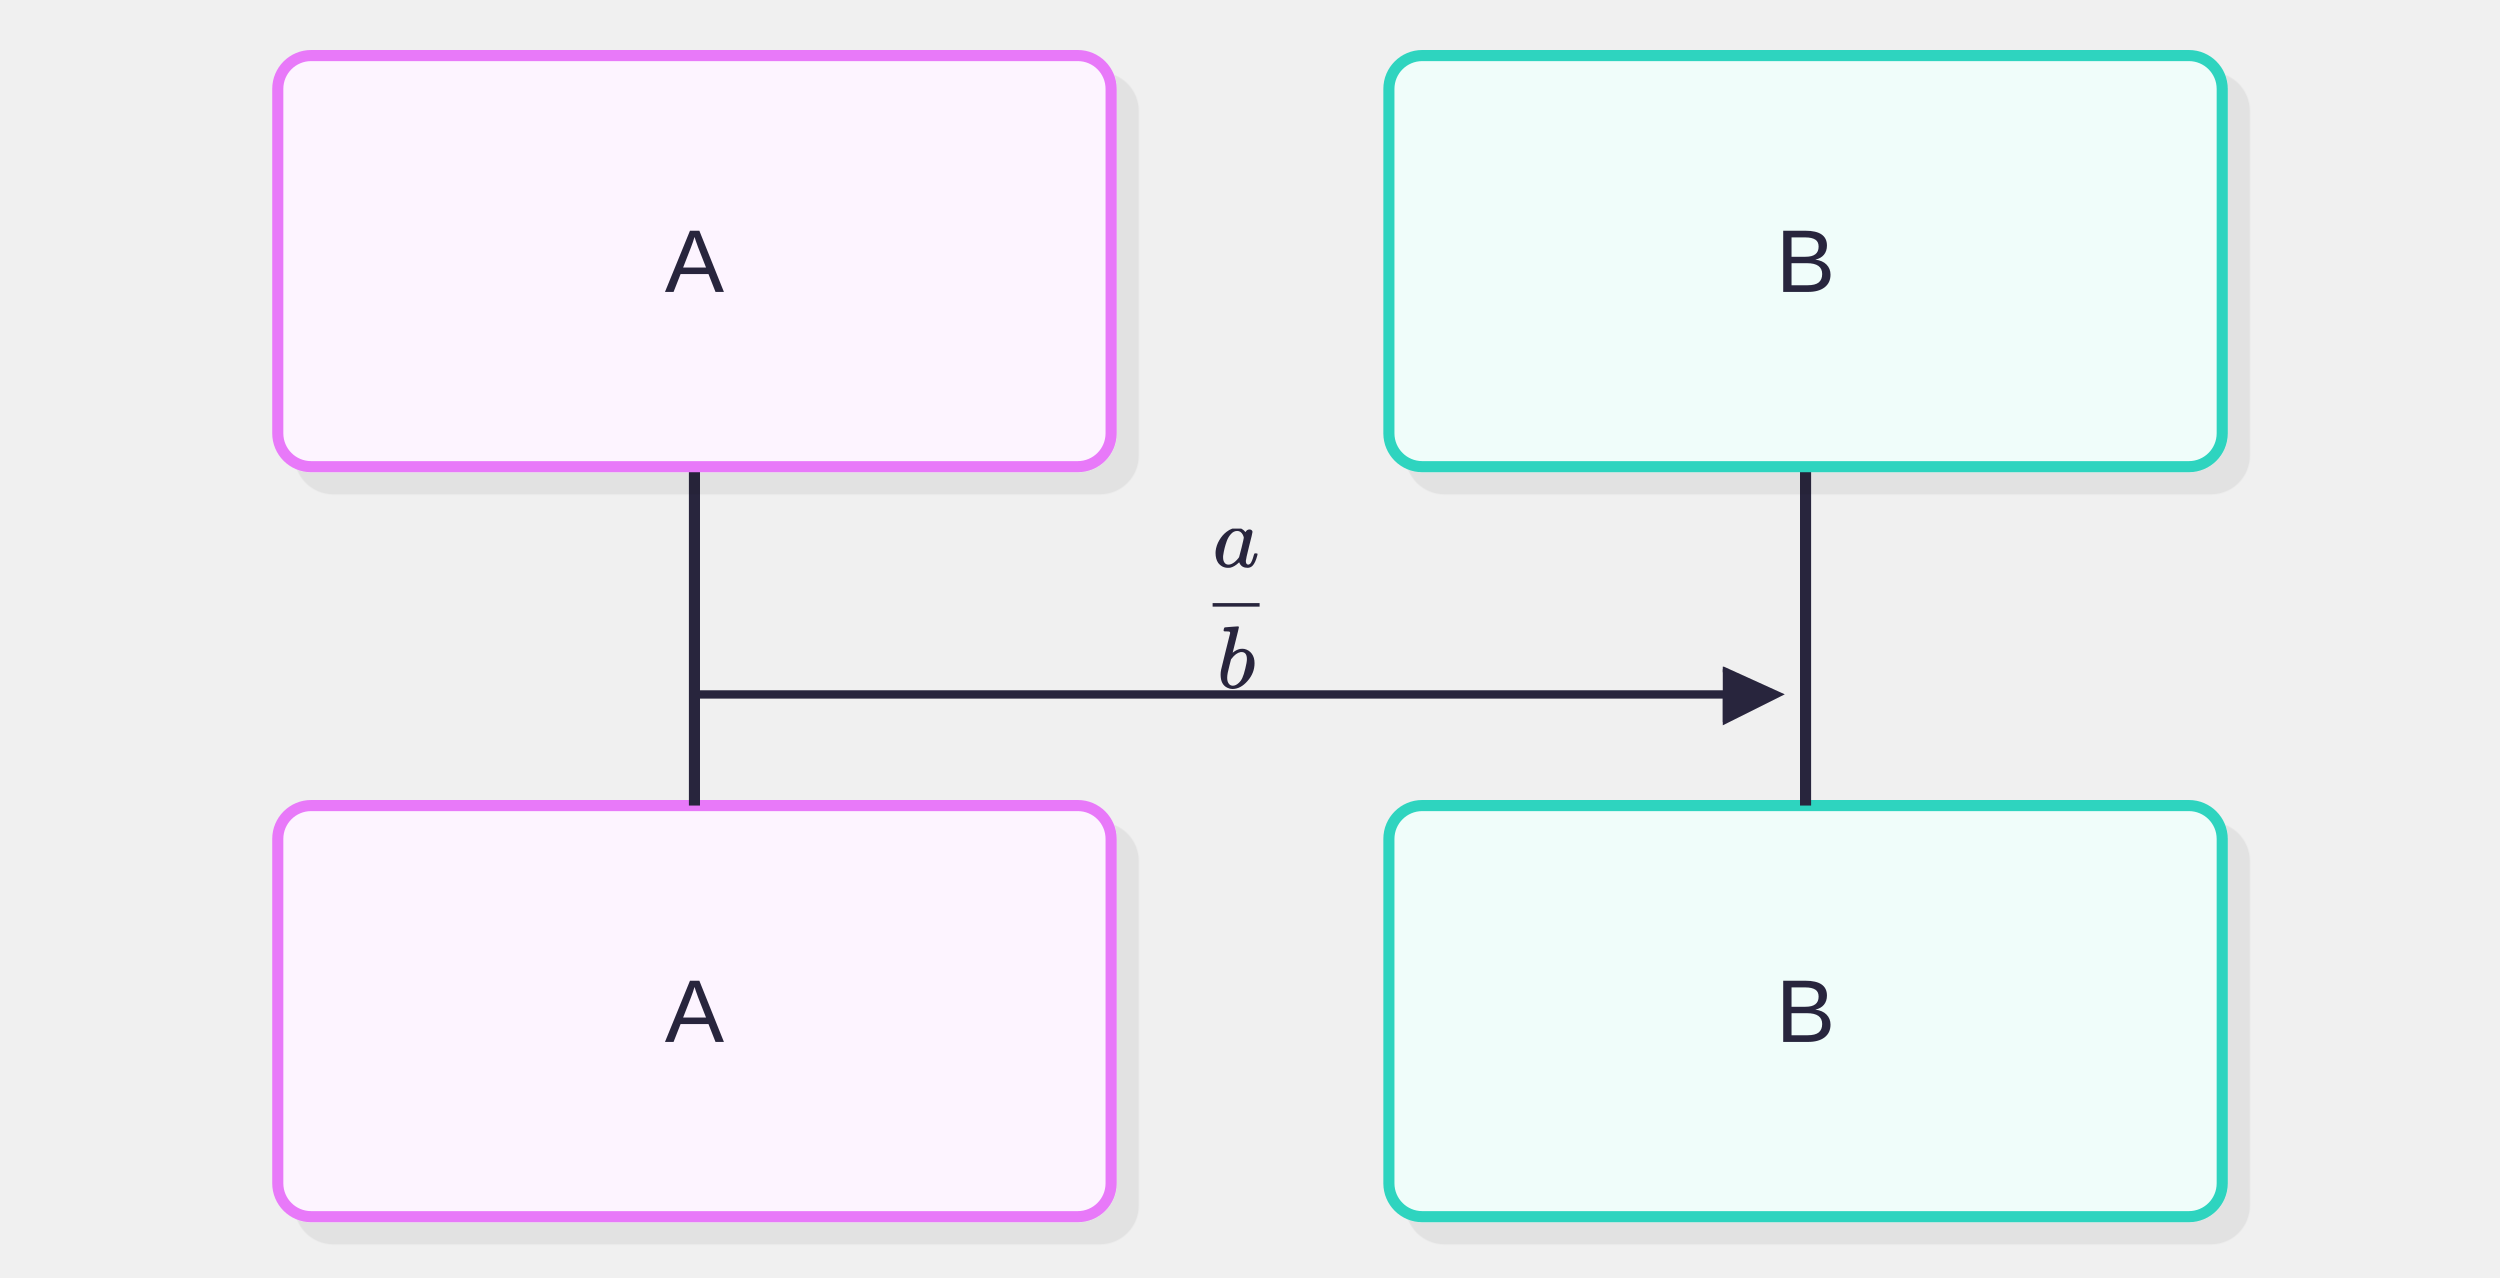
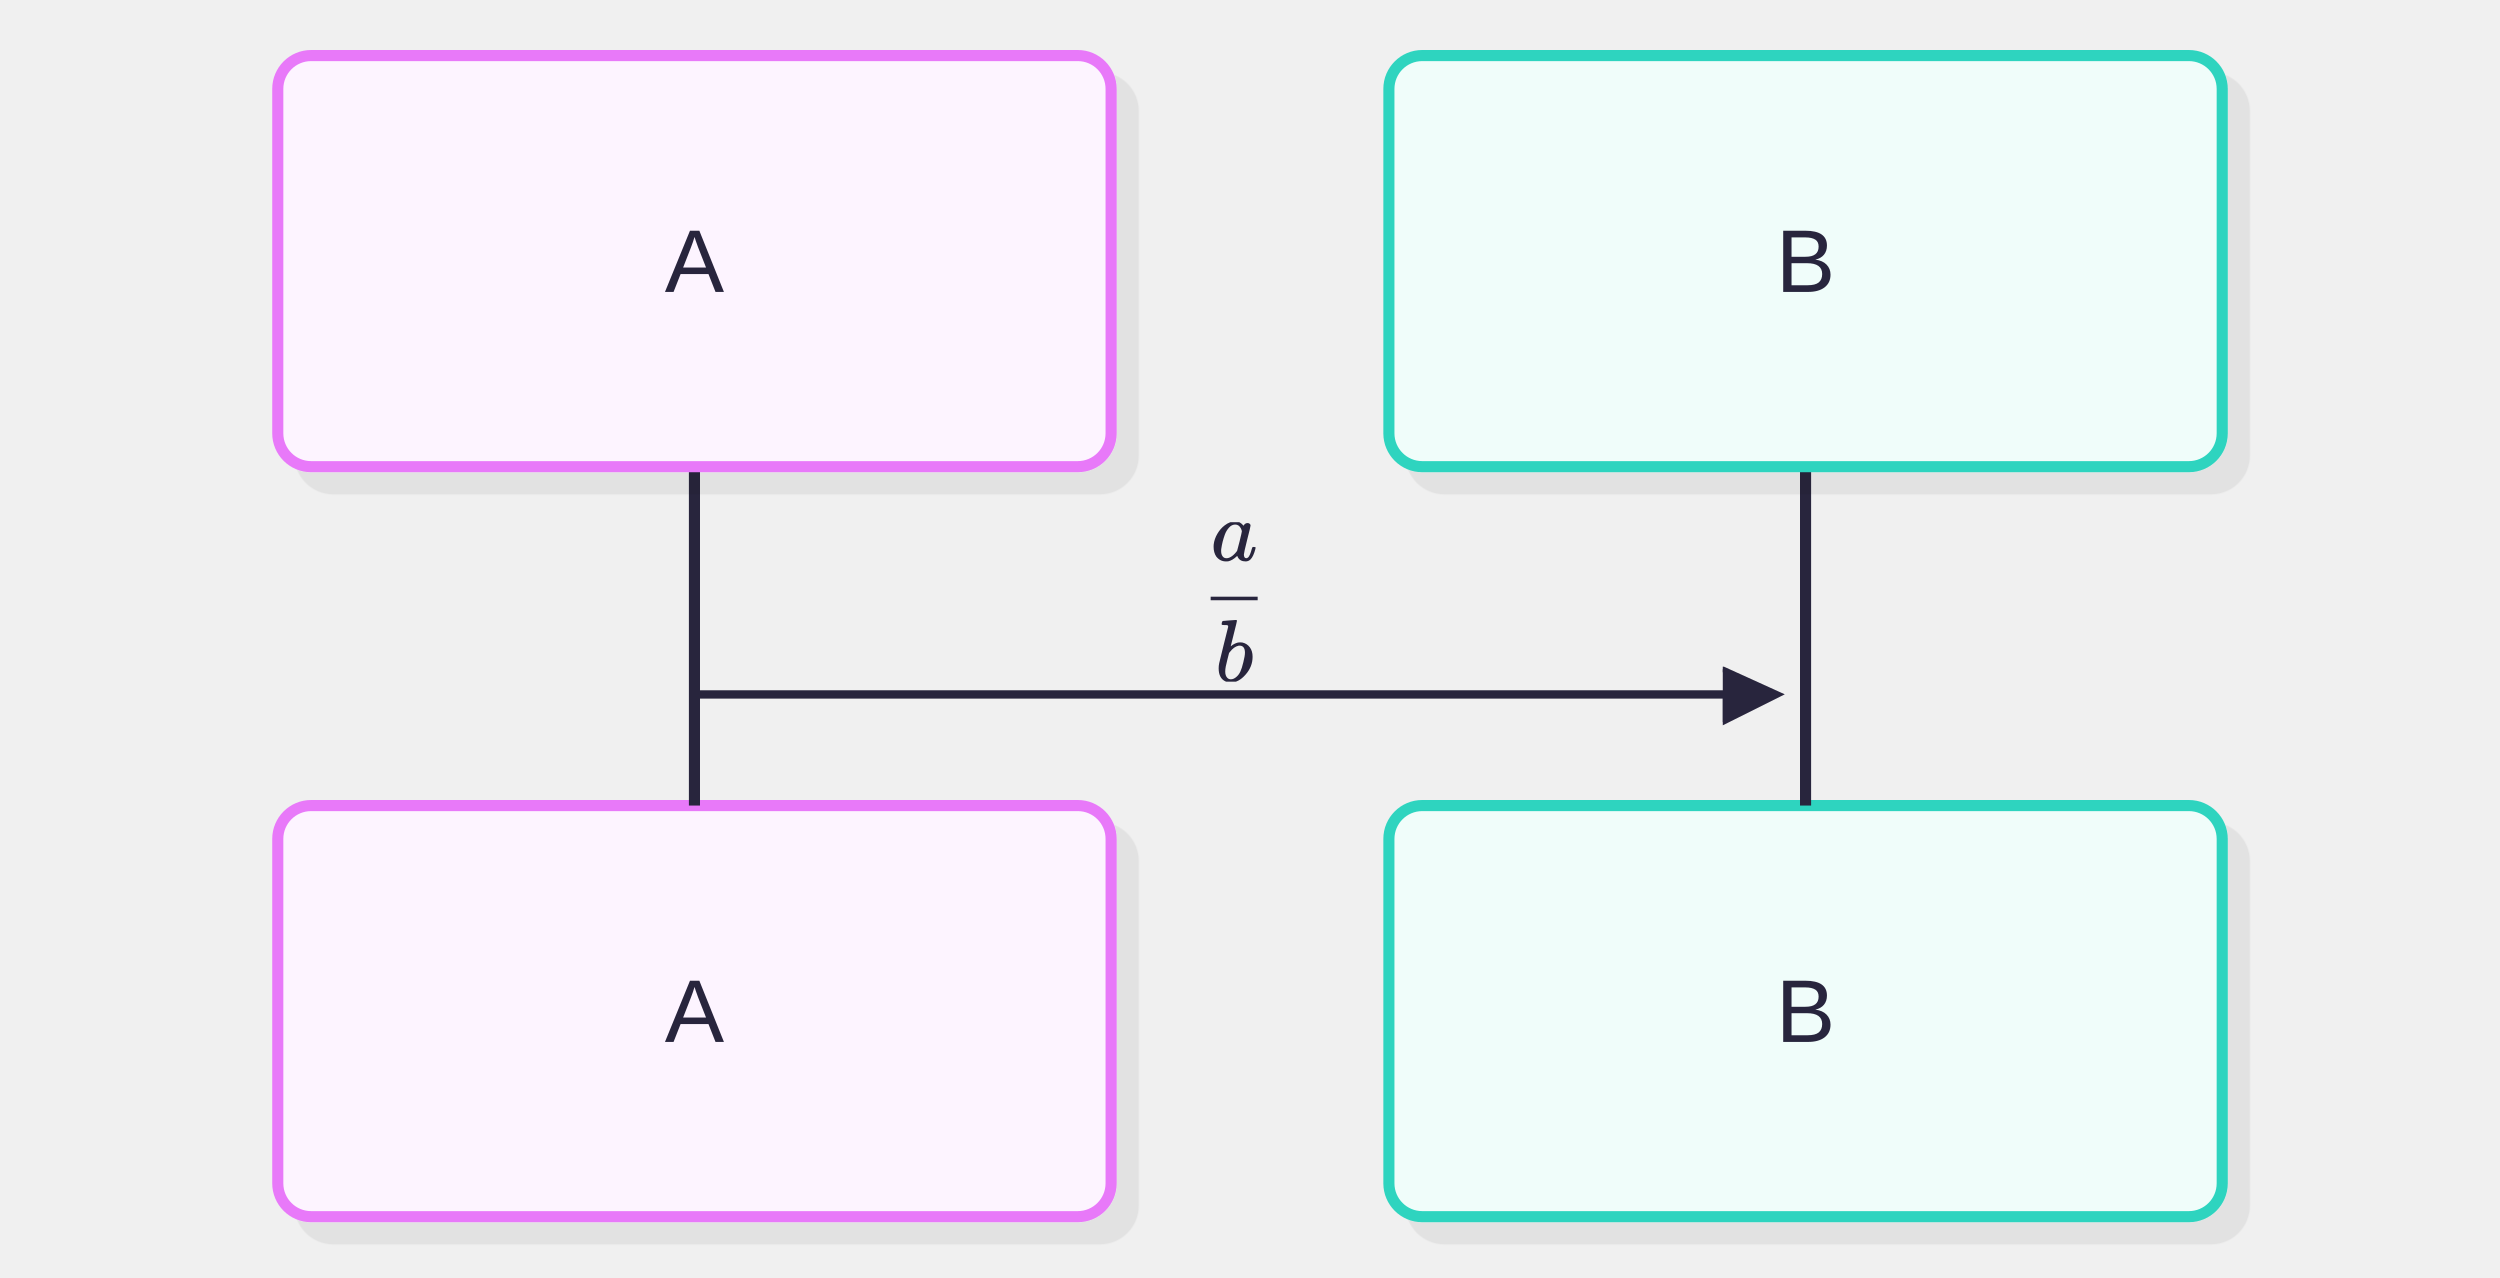
<svg xmlns="http://www.w3.org/2000/svg" id="merman" width="100%" style="max-width:450px" viewBox="-50 -10 450 230" role="graphics-document document" aria-roledescription="sequence">
  <defs>
    <g id="merman-prepared-math-0">
      <g data-merman-prepared-math-width="12.29744" data-merman-prepared-math-height="28.69696">
        <g transform="translate(0 0)">
          <svg x="0" y="0" width="12.297" height="28.697" viewBox="0 0 0.769 1.794">
            <path d="M0.569 0.037 Q0.569 0.05 0.531 0.197 Q0.494 0.345 0.494 0.363 Q0.494 0.405 0.522 0.405 Q0.531 0.404 0.542 0.396 Q0.563 0.376 0.583 0.3 Q0.589 0.28 0.593 0.279 Q0.595 0.278 0.603 0.278 L0.607 0.278 Q0.626 0.278 0.626 0.286 Q0.626 0.29 0.623 0.302 Q0.601 0.386 0.569 0.418 Q0.546 0.441 0.513 0.441 Q0.45 0.441 0.425 0.392 Q0.42 0.379 0.42 0.38 Q0.419 0.379 0.416 0.381 Q0.414 0.383 0.412 0.385 Q0.364 0.43 0.317 0.44 Q0.311 0.441 0.292 0.441 Q0.226 0.441 0.183 0.386 Q0.153 0.342 0.153 0.274 Q0.153 0.258 0.154 0.252 Q0.161 0.188 0.196 0.129 Q0.23 0.071 0.278 0.035 Q0.336 -0.01 0.4 -0.01 Q0.45 -0.01 0.49 0.039 Q0.506 0.009 0.536 0.009 Q0.549 0.009 0.559 0.017 Q0.569 0.025 0.569 0.037 L0.569 0.037 Z M0.238 0.325 Q0.238 0.361 0.254 0.383 Q0.269 0.405 0.299 0.405 Q0.328 0.405 0.361 0.381 Q0.373 0.373 0.394 0.351 Q0.414 0.329 0.418 0.321 Q0.42 0.317 0.446 0.214 Q0.471 0.111 0.471 0.103 Q0.471 0.091 0.46 0.069 Q0.438 0.026 0.397 0.026 Q0.357 0.026 0.327 0.06 Q0.296 0.094 0.28 0.138 Q0.251 0.217 0.239 0.302 Q0.239 0.305 0.238 0.313 Q0.238 0.321 0.238 0.325 L0.238 0.325 Z" fill="rgba(40,37,61,1)" fill-rule="nonzero" stroke="none" style="fill:rgba(40,37,61,1)!important;fill-opacity:1!important;fill-rule:nonzero!important;stroke:none!important;stroke-opacity:1!important;stroke-width:1!important;stroke-linecap:butt!important;stroke-linejoin:miter!important;stroke-miterlimit:4!important;stroke-dasharray:none!important;stroke-dashoffset:0!important;opacity:1!important;filter:none!important" />
            <path d="M0.259 1.111 Q0.26 1.111 0.331 1.105 Q0.403 1.1 0.404 1.1 Q0.416 1.1 0.416 1.109 Q0.416 1.117 0.381 1.255 Q0.346 1.394 0.346 1.395 Q0.346 1.398 0.352 1.392 Q0.386 1.364 0.428 1.354 Q0.44 1.352 0.453 1.352 Q0.466 1.352 0.478 1.354 Q0.53 1.366 0.561 1.408 Q0.592 1.45 0.592 1.514 Q0.592 1.626 0.513 1.715 Q0.435 1.805 0.343 1.805 Q0.314 1.805 0.288 1.792 Q0.21 1.757 0.21 1.644 Q0.21 1.615 0.216 1.587 Q0.216 1.586 0.266 1.382 L0.317 1.178 Q0.319 1.164 0.31 1.16 Q0.302 1.157 0.282 1.157 Q0.275 1.157 0.271 1.157 Q0.25 1.157 0.247 1.154 Q0.241 1.149 0.246 1.13 Q0.25 1.116 0.253 1.114 Q0.256 1.111 0.259 1.111 L0.259 1.111 Z M0.506 1.469 Q0.506 1.389 0.445 1.389 Q0.443 1.389 0.438 1.389 Q0.434 1.39 0.433 1.39 Q0.381 1.401 0.335 1.462 Q0.333 1.464 0.33 1.468 L0.327 1.472 Q0.327 1.473 0.309 1.543 Q0.292 1.614 0.29 1.624 Q0.284 1.655 0.284 1.68 Q0.284 1.728 0.308 1.752 Q0.324 1.768 0.348 1.768 Q0.381 1.768 0.415 1.736 Q0.44 1.713 0.455 1.679 Q0.471 1.646 0.488 1.575 Q0.506 1.503 0.506 1.469 L0.506 1.469 Z" fill="rgba(40,37,61,1)" fill-rule="nonzero" stroke="none" style="fill:rgba(40,37,61,1)!important;fill-opacity:1!important;fill-rule:nonzero!important;stroke:none!important;stroke-opacity:1!important;stroke-width:1!important;stroke-linecap:butt!important;stroke-linejoin:miter!important;stroke-miterlimit:4!important;stroke-dasharray:none!important;stroke-dashoffset:0!important;opacity:1!important;filter:none!important" />
            <rect x="0.12" y="0.838" width="0.529" height="0.04" fill="rgba(40,37,61,1)" style="fill:rgba(40,37,61,1)!important;fill-opacity:1!important;fill-rule:nonzero!important;stroke:none!important;stroke-opacity:1!important;stroke-width:1!important;stroke-linecap:butt!important;stroke-linejoin:miter!important;stroke-miterlimit:4!important;stroke-dasharray:none!important;stroke-dashoffset:0!important;opacity:1!important;filter:none!important" />
          </svg>
        </g>
      </g>
    </g>
  </defs>
  <g>
    <rect x="200" y="135" fill="#eaeaea" stroke="#666" width="150" height="74" name="B" rx="6" ry="6" class="actor actor-bottom" data-look="neo" filter="url(#merman-drop-shadow)" style="stroke:rgb(45, 212, 191);fill:rgb(240, 253, 250)" />
    <text x="275" y="172" dominant-baseline="central" alignment-baseline="central" class="actor actor-box" style="text-anchor:middle;font-size:16px;font-weight:400">
      <tspan x="275" dy="0">B</tspan>
    </text>
  </g>
  <g>
    <rect x="0" y="135" fill="#eaeaea" stroke="#666" width="150" height="74" name="A" rx="6" ry="6" class="actor actor-bottom" data-look="neo" filter="url(#merman-drop-shadow)" style="stroke:rgb(232, 121, 249);fill:rgb(253, 244, 255)" />
    <text x="75" y="172" dominant-baseline="central" alignment-baseline="central" class="actor actor-box" style="text-anchor:middle;font-size:16px;font-weight:400">
      <tspan x="75" dy="0">A</tspan>
    </text>
  </g>
  <g>
    <line id="actor1" x1="275" y1="74" x2="275" y2="135" class="actor-line 200" stroke-width="0.5" stroke="#999" name="B" data-et="life-line" data-id="B" />
    <g id="root-1" data-et="participant" data-type="participant" data-id="B" data-look="neo">
      <rect x="200" y="0" fill="#eaeaea" stroke="#666" width="150" height="74" name="B" rx="6" ry="6" class="actor actor-top" data-look="neo" filter="url(#merman-drop-shadow)" style="stroke:rgb(45, 212, 191);fill:rgb(240, 253, 250)" />
      <text x="275" y="37" dominant-baseline="central" alignment-baseline="central" class="actor actor-box" style="text-anchor:middle;font-size:16px;font-weight:400">
        <tspan x="275" dy="0">B</tspan>
      </text>
    </g>
  </g>
  <g>
    <line id="actor0" x1="75" y1="74" x2="75" y2="135" class="actor-line 200" stroke-width="0.5" stroke="#999" name="A" data-et="life-line" data-id="A" />
    <g id="root-0" data-et="participant" data-type="participant" data-id="A" data-look="neo">
      <rect x="0" y="0" fill="#eaeaea" stroke="#666" width="150" height="74" name="A" rx="6" ry="6" class="actor actor-top" data-look="neo" filter="url(#merman-drop-shadow)" style="stroke:rgb(232, 121, 249);fill:rgb(253, 244, 255)" />
      <text x="75" y="37" dominant-baseline="central" alignment-baseline="central" class="actor actor-box" style="text-anchor:middle;font-size:16px;font-weight:400">
        <tspan x="75" dy="0">A</tspan>
      </text>
    </g>
  </g>
  <style>#merman{font-family:"Recursive Variable",arial,sans-serif;font-size:14px;fill:#28253D;}#merman .edge-animation-slow{stroke-dasharray:9,5!important;stroke-dashoffset:900;stroke-linecap:round;}#merman .edge-animation-fast{stroke-dasharray:9,5!important;stroke-dashoffset:900;stroke-linecap:round;}#merman .error-icon{fill:#ffffff;}#merman .error-text{fill:#000000;stroke:#000000;}#merman .edge-thickness-normal{stroke-width:1px;}#merman .edge-thickness-thick{stroke-width:3.5px;}#merman .edge-pattern-solid{stroke-dasharray:0;}#merman .edge-thickness-invisible{stroke-width:0;fill:none;}#merman .edge-pattern-dashed{stroke-dasharray:3;}#merman .edge-pattern-dotted{stroke-dasharray:2;}#merman .marker{fill:#000000;stroke:#000000;}#merman .marker.cross{stroke:#000000;}#merman svg{font-family:"Recursive Variable",arial,sans-serif;font-size:14px;}#merman p{margin:0;}#merman .actor{stroke:#28253D;fill:#ffffff;stroke-width:2;}#merman rect.actor.outer-path[data-look="neo"]{filter:url(#merman-drop-shadow);}#merman rect.note[data-look="neo"]{stroke:#FACC15;fill:#fff5ad;filter:url(#merman-drop-shadow);}#merman text.actor&gt;tspan{fill:#28253D;stroke:none;}#merman .actor-line{stroke:#28253D;}#merman .innerArc{stroke-width:1.5;stroke-dasharray:none;}#merman .messageLine0{stroke-width:1.5;stroke-dasharray:none;}#merman .messageLine1{stroke-width:1.5;stroke-dasharray:2,2;}#merman .messageLine0,#merman .messageLine1{stroke:#28253D;}#merman [id="merman-arrowhead"] path,#merman [id="merman-crosshead"] path,#merman [id="merman-filled-head"] path,#merman [id="merman-solidTopArrowHead"] path,#merman [id="merman-solidBottomArrowHead"] path{fill:#28253D;stroke:#28253D;}#merman [id="merman-stickTopArrowHead"] path,#merman [id="merman-stickBottomArrowHead"] path{stroke:#28253D;}#merman [id="merman-sequencenumber"]{fill:#28253D;}#merman .sequenceNumber,#merman .sequenceNumber&gt;tspan{fill:#ffffff;}#merman .messageText{fill:#28253D;stroke:none;}#merman .labelBox{stroke:#28253D;fill:#ffffff;filter:url(#merman-drop-shadow);}#merman .labelText,#merman .labelText&gt;tspan{fill:#28253D;stroke:none;}#merman .loopText,#merman .loopText&gt;tspan{fill:#28253D;stroke:none;}#merman .sectionTitle,#merman .sectionTitle&gt;tspan{fill:#28253D;stroke:none;}#merman .loopLine{stroke-width:2px;stroke-dasharray:2,2;stroke:#28253D;fill:#28253D;}#merman .note{stroke:#FACC15;fill:#fff5ad;}#merman .noteText,#merman .noteText&gt;tspan{fill:#28253D;stroke:none;}#merman .activation0{fill:hsl(-120, 0%, 80%);stroke:hsl(-120, 0%, 70%);}#merman .activation1{fill:hsl(-120, 0%, 80%);stroke:hsl(-120, 0%, 70%);}#merman .activation2{fill:hsl(-120, 0%, 80%);stroke:hsl(-120, 0%, 70%);}#merman .actorPopupMenu{position:absolute;}#merman .actorPopupMenuPanel{position:absolute;fill:#ffffff;box-shadow:0px 8px 16px 0px rgba(0,0,0,0.2);filter:drop-shadow(3px 5px 2px rgb(0 0 0 / 0.4));}#merman .actor-man circle,#merman line{fill:#ffffff;stroke-width:2px;}#merman g rect.rect{filter:url(#merman-drop-shadow);stroke:#28253D;}</style>
  <g />
  <defs>
    <symbol id="merman-computer" width="24" height="24">
      <path transform="scale(.5)" d="M2 2v13h20v-13h-20zm18 11h-16v-9h16v9zm-10.228 6l.466-1h3.524l.467 1h-4.457zm14.228 3h-24l2-6h2.104l-1.33 4h18.45l-1.297-4h2.073l2 6zm-5-10h-14v-7h14v7z" />
    </symbol>
  </defs>
  <defs>
    <symbol id="merman-database" fill-rule="evenodd" clip-rule="evenodd">
      <path transform="scale(.5)" d="M12.258.001l.256.004.255.005.253.008.251.01.249.012.247.015.246.016.242.019.241.02.239.023.236.024.233.027.231.028.229.031.225.032.223.034.22.036.217.038.214.04.211.041.208.043.205.045.201.046.198.048.194.05.191.051.187.053.183.054.18.056.175.057.172.059.168.06.163.061.16.063.155.064.15.066.074.033.073.033.071.034.07.034.069.035.068.035.067.035.066.035.064.036.064.036.062.036.06.036.06.037.058.037.058.037.055.038.055.038.053.038.052.038.051.039.05.039.048.039.047.039.045.04.044.04.043.04.041.04.04.041.039.041.037.041.036.041.034.041.033.042.032.042.03.042.029.042.027.042.026.043.024.043.023.043.021.043.02.043.018.044.017.043.015.044.013.044.012.044.011.045.009.044.007.045.006.045.004.045.002.045.001.045v17l-.001.045-.002.045-.004.045-.006.045-.007.045-.009.044-.011.045-.012.044-.013.044-.015.044-.017.043-.018.044-.02.043-.021.043-.023.043-.024.043-.026.043-.027.042-.029.042-.03.042-.032.042-.033.042-.034.041-.036.041-.037.041-.039.041-.04.041-.041.04-.043.04-.044.04-.045.04-.047.039-.048.039-.05.039-.051.039-.052.038-.053.038-.055.038-.055.038-.058.037-.058.037-.06.037-.06.036-.062.036-.064.036-.064.036-.066.035-.067.035-.068.035-.069.035-.07.034-.071.034-.073.033-.074.033-.15.066-.155.064-.16.063-.163.061-.168.06-.172.059-.175.057-.18.056-.183.054-.187.053-.191.051-.194.05-.198.048-.201.046-.205.045-.208.043-.211.041-.214.04-.217.038-.22.036-.223.034-.225.032-.229.031-.231.028-.233.027-.236.024-.239.023-.241.02-.242.019-.246.016-.247.015-.249.012-.251.01-.253.008-.255.005-.256.004-.258.001-.258-.001-.256-.004-.255-.005-.253-.008-.251-.01-.249-.012-.247-.015-.245-.016-.243-.019-.241-.02-.238-.023-.236-.024-.234-.027-.231-.028-.228-.031-.226-.032-.223-.034-.22-.036-.217-.038-.214-.04-.211-.041-.208-.043-.204-.045-.201-.046-.198-.048-.195-.05-.19-.051-.187-.053-.184-.054-.179-.056-.176-.057-.172-.059-.167-.06-.164-.061-.159-.063-.155-.064-.151-.066-.074-.033-.072-.033-.072-.034-.07-.034-.069-.035-.068-.035-.067-.035-.066-.035-.064-.036-.063-.036-.062-.036-.061-.036-.06-.037-.058-.037-.057-.037-.056-.038-.055-.038-.053-.038-.052-.038-.051-.039-.049-.039-.049-.039-.046-.039-.046-.04-.044-.04-.043-.04-.041-.04-.04-.041-.039-.041-.037-.041-.036-.041-.034-.041-.033-.042-.032-.042-.03-.042-.029-.042-.027-.042-.026-.043-.024-.043-.023-.043-.021-.043-.02-.043-.018-.044-.017-.043-.015-.044-.013-.044-.012-.044-.011-.045-.009-.044-.007-.045-.006-.045-.004-.045-.002-.045-.001-.045v-17l.001-.045.002-.045.004-.045.006-.045.007-.045.009-.044.011-.045.012-.044.013-.044.015-.044.017-.043.018-.044.02-.043.021-.043.023-.043.024-.043.026-.043.027-.042.029-.042.03-.042.032-.042.033-.042.034-.041.036-.041.037-.041.039-.041.04-.041.041-.04.043-.04.044-.04.046-.04.046-.039.049-.039.049-.039.051-.039.052-.038.053-.038.055-.038.056-.038.057-.037.058-.037.06-.037.061-.036.062-.036.063-.036.064-.036.066-.035.067-.035.068-.035.069-.035.07-.034.072-.034.072-.033.074-.033.151-.066.155-.064.159-.063.164-.061.167-.06.172-.059.176-.057.179-.056.184-.054.187-.053.19-.051.195-.05.198-.048.201-.046.204-.045.208-.043.211-.041.214-.04.217-.038.22-.036.223-.034.226-.032.228-.031.231-.028.234-.027.236-.024.238-.023.241-.02.243-.019.245-.016.247-.015.249-.012.251-.01.253-.008.255-.005.256-.004.258-.001.258.001zm-9.258 20.499v.01l.001.021.003.021.004.022.005.021.006.022.007.022.009.023.01.022.011.023.012.023.013.023.015.023.016.024.017.023.018.024.019.024.021.024.022.025.023.024.024.025.052.049.056.05.061.051.066.051.07.051.075.051.079.052.084.052.088.052.092.052.097.052.102.051.105.052.11.052.114.051.119.051.123.051.127.05.131.05.135.05.139.048.144.049.147.047.152.047.155.047.16.045.163.045.167.043.171.043.176.041.178.041.183.039.187.039.19.037.194.035.197.035.202.033.204.031.209.03.212.029.216.027.219.025.222.024.226.021.23.02.233.018.236.016.24.015.243.012.246.01.249.008.253.005.256.004.259.001.26-.001.257-.004.254-.005.25-.008.247-.011.244-.012.241-.014.237-.016.233-.018.231-.021.226-.021.224-.024.22-.026.216-.027.212-.028.21-.031.205-.031.202-.034.198-.034.194-.036.191-.037.187-.039.183-.04.179-.04.175-.042.172-.043.168-.044.163-.045.16-.046.155-.046.152-.047.148-.048.143-.049.139-.049.136-.05.131-.05.126-.05.123-.051.118-.052.114-.051.11-.052.106-.052.101-.052.096-.052.092-.052.088-.053.083-.051.079-.052.074-.052.07-.051.065-.051.06-.051.056-.05.051-.05.023-.024.023-.025.021-.024.02-.024.019-.024.018-.024.017-.024.015-.023.014-.024.013-.023.012-.023.01-.023.01-.022.008-.022.006-.022.006-.022.004-.022.004-.021.001-.021.001-.021v-4.127l-.077.055-.08.053-.083.054-.085.053-.087.052-.09.052-.093.051-.095.05-.097.05-.1.049-.102.049-.105.048-.106.047-.109.047-.111.046-.114.045-.115.045-.118.044-.12.043-.122.042-.124.042-.126.041-.128.04-.13.04-.132.038-.134.038-.135.037-.138.037-.139.035-.142.035-.143.034-.144.033-.147.032-.148.031-.15.03-.151.03-.153.029-.154.027-.156.027-.158.026-.159.025-.161.024-.162.023-.163.022-.165.021-.166.02-.167.019-.169.018-.169.017-.171.016-.173.015-.173.014-.175.013-.175.012-.177.011-.178.01-.179.008-.179.008-.181.006-.182.005-.182.004-.184.003-.184.002h-.37l-.184-.002-.184-.003-.182-.004-.182-.005-.181-.006-.179-.008-.179-.008-.178-.01-.176-.011-.176-.012-.175-.013-.173-.014-.172-.015-.171-.016-.17-.017-.169-.018-.167-.019-.166-.02-.165-.021-.163-.022-.162-.023-.161-.024-.159-.025-.157-.026-.156-.027-.155-.027-.153-.029-.151-.03-.15-.03-.148-.031-.146-.032-.145-.033-.143-.034-.141-.035-.14-.035-.137-.037-.136-.037-.134-.038-.132-.038-.13-.04-.128-.04-.126-.041-.124-.042-.122-.042-.12-.044-.117-.043-.116-.045-.113-.045-.112-.046-.109-.047-.106-.047-.105-.048-.102-.049-.1-.049-.097-.05-.095-.05-.093-.052-.09-.051-.087-.052-.085-.053-.083-.054-.08-.054-.077-.054v4.127zm0-5.654v.011l.001.021.003.021.004.021.005.022.006.022.007.022.009.022.01.022.011.023.012.023.013.023.015.024.016.023.017.024.018.024.019.024.021.024.022.024.023.025.024.024.052.05.056.05.061.05.066.051.07.051.075.052.079.051.084.052.088.052.092.052.097.052.102.052.105.052.11.051.114.051.119.052.123.05.127.051.131.05.135.049.139.049.144.048.147.048.152.047.155.046.16.045.163.045.167.044.171.042.176.042.178.04.183.04.187.038.19.037.194.036.197.034.202.033.204.032.209.03.212.028.216.027.219.025.222.024.226.022.23.02.233.018.236.016.24.014.243.012.246.01.249.008.253.006.256.003.259.001.26-.001.257-.003.254-.006.25-.008.247-.01.244-.012.241-.015.237-.016.233-.018.231-.02.226-.022.224-.024.22-.025.216-.027.212-.029.21-.03.205-.032.202-.033.198-.035.194-.036.191-.037.187-.039.183-.039.179-.041.175-.042.172-.043.168-.044.163-.045.16-.045.155-.047.152-.047.148-.048.143-.048.139-.05.136-.049.131-.05.126-.051.123-.051.118-.051.114-.052.11-.052.106-.052.101-.052.096-.052.092-.052.088-.052.083-.052.079-.052.074-.051.07-.052.065-.051.06-.05.056-.051.051-.049.023-.025.023-.024.021-.025.02-.024.019-.024.018-.024.017-.024.015-.023.014-.023.013-.024.012-.022.01-.023.01-.023.008-.022.006-.022.006-.022.004-.021.004-.022.001-.021.001-.021v-4.139l-.077.054-.08.054-.083.054-.085.052-.087.053-.09.051-.093.051-.095.051-.097.05-.1.049-.102.049-.105.048-.106.047-.109.047-.111.046-.114.045-.115.044-.118.044-.12.044-.122.042-.124.042-.126.041-.128.04-.13.039-.132.039-.134.038-.135.037-.138.036-.139.036-.142.035-.143.033-.144.033-.147.033-.148.031-.15.03-.151.03-.153.028-.154.028-.156.027-.158.026-.159.025-.161.024-.162.023-.163.022-.165.021-.166.02-.167.019-.169.018-.169.017-.171.016-.173.015-.173.014-.175.013-.175.012-.177.011-.178.009-.179.009-.179.007-.181.007-.182.005-.182.004-.184.003-.184.002h-.37l-.184-.002-.184-.003-.182-.004-.182-.005-.181-.007-.179-.007-.179-.009-.178-.009-.176-.011-.176-.012-.175-.013-.173-.014-.172-.015-.171-.016-.17-.017-.169-.018-.167-.019-.166-.02-.165-.021-.163-.022-.162-.023-.161-.024-.159-.025-.157-.026-.156-.027-.155-.028-.153-.028-.151-.03-.15-.03-.148-.031-.146-.033-.145-.033-.143-.033-.141-.035-.14-.036-.137-.036-.136-.037-.134-.038-.132-.039-.13-.039-.128-.04-.126-.041-.124-.042-.122-.043-.12-.043-.117-.044-.116-.044-.113-.046-.112-.046-.109-.046-.106-.047-.105-.048-.102-.049-.1-.049-.097-.05-.095-.051-.093-.051-.09-.051-.087-.053-.085-.052-.083-.054-.08-.054-.077-.054v4.139zm0-5.666v.011l.001.02.003.022.004.021.005.022.006.021.007.022.009.023.01.022.011.023.012.023.013.023.015.023.016.024.017.024.018.023.019.024.021.025.022.024.023.024.024.025.052.05.056.05.061.05.066.051.07.051.075.052.079.051.084.052.088.052.092.052.097.052.102.052.105.051.11.052.114.051.119.051.123.051.127.05.131.05.135.05.139.049.144.048.147.048.152.047.155.046.16.045.163.045.167.043.171.043.176.042.178.04.183.04.187.038.19.037.194.036.197.034.202.033.204.032.209.03.212.028.216.027.219.025.222.024.226.021.23.02.233.018.236.017.24.014.243.012.246.01.249.008.253.006.256.003.259.001.26-.001.257-.003.254-.006.25-.008.247-.01.244-.013.241-.014.237-.016.233-.018.231-.02.226-.022.224-.024.22-.025.216-.027.212-.029.21-.03.205-.032.202-.033.198-.035.194-.036.191-.037.187-.039.183-.039.179-.041.175-.042.172-.043.168-.044.163-.045.16-.045.155-.047.152-.047.148-.048.143-.049.139-.049.136-.049.131-.051.126-.05.123-.051.118-.052.114-.051.11-.052.106-.052.101-.052.096-.052.092-.052.088-.052.083-.052.079-.052.074-.052.07-.051.065-.051.06-.051.056-.05.051-.049.023-.025.023-.025.021-.024.02-.024.019-.024.018-.024.017-.024.015-.023.014-.024.013-.023.012-.023.01-.022.01-.023.008-.022.006-.022.006-.022.004-.022.004-.021.001-.021.001-.021v-4.153l-.077.054-.08.054-.083.053-.085.053-.087.053-.09.051-.093.051-.095.051-.097.05-.1.049-.102.048-.105.048-.106.048-.109.046-.111.046-.114.046-.115.044-.118.044-.12.043-.122.043-.124.042-.126.041-.128.04-.13.039-.132.039-.134.038-.135.037-.138.036-.139.036-.142.034-.143.034-.144.033-.147.032-.148.032-.15.03-.151.03-.153.028-.154.028-.156.027-.158.026-.159.024-.161.024-.162.023-.163.023-.165.021-.166.02-.167.019-.169.018-.169.017-.171.016-.173.015-.173.014-.175.013-.175.012-.177.01-.178.01-.179.009-.179.007-.181.006-.182.006-.182.004-.184.003-.184.001-.185.001-.185-.001-.184-.001-.184-.003-.182-.004-.182-.006-.181-.006-.179-.007-.179-.009-.178-.01-.176-.01-.176-.012-.175-.013-.173-.014-.172-.015-.171-.016-.17-.017-.169-.018-.167-.019-.166-.02-.165-.021-.163-.023-.162-.023-.161-.024-.159-.024-.157-.026-.156-.027-.155-.028-.153-.028-.151-.03-.15-.03-.148-.032-.146-.032-.145-.033-.143-.034-.141-.034-.14-.036-.137-.036-.136-.037-.134-.038-.132-.039-.13-.039-.128-.041-.126-.041-.124-.041-.122-.043-.12-.043-.117-.044-.116-.044-.113-.046-.112-.046-.109-.046-.106-.048-.105-.048-.102-.048-.1-.05-.097-.049-.095-.051-.093-.051-.09-.052-.087-.052-.085-.053-.083-.053-.08-.054-.077-.054v4.153zm8.74-8.179l-.257.004-.254.005-.25.008-.247.011-.244.012-.241.014-.237.016-.233.018-.231.021-.226.022-.224.023-.22.026-.216.027-.212.028-.21.031-.205.032-.202.033-.198.034-.194.036-.191.038-.187.038-.183.04-.179.041-.175.042-.172.043-.168.043-.163.045-.16.046-.155.046-.152.048-.148.048-.143.048-.139.049-.136.05-.131.05-.126.051-.123.051-.118.051-.114.052-.11.052-.106.052-.101.052-.096.052-.092.052-.088.052-.083.052-.079.052-.074.051-.07.052-.065.051-.06.05-.056.05-.051.05-.023.025-.023.024-.021.024-.02.025-.019.024-.018.024-.017.023-.015.024-.014.023-.013.023-.012.023-.01.023-.01.022-.008.022-.006.023-.006.021-.004.022-.004.021-.001.021-.001.021.001.021.001.021.004.021.004.022.006.021.006.023.008.022.01.022.01.023.012.023.013.023.014.023.015.024.017.023.018.024.019.024.02.025.021.024.023.024.023.025.051.05.056.05.06.05.065.051.07.052.074.051.079.052.083.052.088.052.092.052.096.052.101.052.106.052.11.052.114.052.118.051.123.051.126.051.131.05.136.05.139.049.143.048.148.048.152.048.155.046.16.046.163.045.168.043.172.043.175.042.179.041.183.04.187.038.191.038.194.036.198.034.202.033.205.032.21.031.212.028.216.027.22.026.224.023.226.022.231.021.233.018.237.016.241.014.244.012.247.011.25.008.254.005.257.004.26.001.26-.001.257-.004.254-.005.25-.008.247-.011.244-.012.241-.014.237-.016.233-.018.231-.021.226-.022.224-.023.22-.026.216-.027.212-.028.21-.031.205-.032.202-.033.198-.034.194-.036.191-.038.187-.038.183-.04.179-.041.175-.042.172-.043.168-.043.163-.045.16-.046.155-.046.152-.048.148-.048.143-.048.139-.049.136-.05.131-.05.126-.051.123-.051.118-.051.114-.052.11-.052.106-.052.101-.052.096-.052.092-.052.088-.052.083-.052.079-.052.074-.051.07-.052.065-.051.06-.05.056-.05.051-.05.023-.025.023-.024.021-.024.02-.025.019-.024.018-.024.017-.023.015-.024.014-.023.013-.023.012-.023.01-.023.01-.022.008-.022.006-.023.006-.021.004-.022.004-.021.001-.021.001-.021-.001-.021-.001-.021-.004-.021-.004-.022-.006-.021-.006-.023-.008-.022-.01-.022-.01-.023-.012-.023-.013-.023-.014-.023-.015-.024-.017-.023-.018-.024-.019-.024-.02-.025-.021-.024-.023-.024-.023-.025-.051-.05-.056-.05-.06-.05-.065-.051-.07-.052-.074-.051-.079-.052-.083-.052-.088-.052-.092-.052-.096-.052-.101-.052-.106-.052-.11-.052-.114-.052-.118-.051-.123-.051-.126-.051-.131-.05-.136-.05-.139-.049-.143-.048-.148-.048-.152-.048-.155-.046-.16-.046-.163-.045-.168-.043-.172-.043-.175-.042-.179-.041-.183-.04-.187-.038-.191-.038-.194-.036-.198-.034-.202-.033-.205-.032-.21-.031-.212-.028-.216-.027-.22-.026-.224-.023-.226-.022-.231-.021-.233-.018-.237-.016-.241-.014-.244-.012-.247-.011-.25-.008-.254-.005-.257-.004-.26-.001-.26.001z" />
    </symbol>
  </defs>
  <defs>
    <symbol id="merman-clock" width="24" height="24">
      <path transform="scale(.5)" d="M12 2c5.514 0 10 4.486 10 10s-4.486 10-10 10-10-4.486-10-10 4.486-10 10-10zm0-2c-6.627 0-12 5.373-12 12s5.373 12 12 12 12-5.373 12-12-5.373-12-12-12zm5.848 12.459c.202.038.202.333.001.372-1.907.361-6.045 1.111-6.547 1.111-.719 0-1.301-.582-1.301-1.301 0-.512.77-5.447 1.125-7.445.034-.192.312-.181.343.014l.985 6.238 5.394 1.011z" />
    </symbol>
  </defs>
  <defs>
    <marker id="merman-arrowhead" refX="7.9" refY="5" markerUnits="userSpaceOnUse" markerWidth="12" markerHeight="12" orient="auto-start-reverse">
      <path d="M -1 0 L 10 5 L 0 10 z" />
    </marker>
  </defs>
  <defs>
    <marker id="merman-crosshead" markerWidth="15" markerHeight="8" orient="auto" refX="4" refY="4.5">
      <path fill="none" stroke="#000000" stroke-width="1pt" d="M 1,2 L 6,7 M 6,2 L 1,7" style="stroke-dasharray:0, 0" />
    </marker>
  </defs>
  <defs>
    <marker id="merman-filled-head" refX="15.5" refY="7" markerWidth="20" markerHeight="28" orient="auto">
      <path d="M 18,7 L9,13 L14,7 L9,1 Z" />
    </marker>
  </defs>
  <defs>
    <marker id="merman-sequencenumber" refX="15" refY="15" markerWidth="60" markerHeight="40" orient="auto">
      <circle cx="15" cy="15" r="6" />
    </marker>
  </defs>
  <defs>
    <marker id="merman-solidTopArrowHead" refX="7.9" refY="7.25" markerUnits="userSpaceOnUse" markerWidth="12" markerHeight="12" orient="auto-start-reverse">
      <path d="M 0 0 L 10 8 L 0 8 z" />
    </marker>
  </defs>
  <defs>
    <marker id="merman-solidBottomArrowHead" refX="7.9" refY="0.75" markerUnits="userSpaceOnUse" markerWidth="12" markerHeight="12" orient="auto-start-reverse">
      <path d="M 0 0 L 10 0 L 0 8 z" />
    </marker>
  </defs>
  <defs>
    <marker id="merman-stickTopArrowHead" refX="7.5" refY="7" markerUnits="userSpaceOnUse" markerWidth="12" markerHeight="12" orient="auto-start-reverse">
      <path d="M 0 0 L 7 7" stroke="black" stroke-width="1.5" fill="none" />
    </marker>
  </defs>
  <defs>
    <marker id="merman-stickBottomArrowHead" refX="7.5" refY="0" markerUnits="userSpaceOnUse" markerWidth="12" markerHeight="12" orient="auto-start-reverse">
      <path d="M 0 7 L 7 0" stroke="black" stroke-width="1.5" fill="none" />
    </marker>
  </defs>
  <defs>
    <filter id="merman-drop-shadow" height="130%" width="130%">
      <feDropShadow dx="4" dy="4" stdDeviation="0" flood-opacity="0.06" flood-color="#000000" />
    </filter>
  </defs>
-   <use class="merman-prepared-math-native" data-merman-prepared-math-occurrence="sequence/message-label/0" transform="translate(166.3513 85.15152)" href="#merman-prepared-math-0" />
+   <use class="merman-prepared-math-native" data-merman-prepared-math-occurrence="sequence/message-label/0" transform="translate(166 84)" href="#merman-prepared-math-0" />
  <line x1="76" y1="115" x2="268" y2="115" class="messageLine0" data-et="message" data-id="i0" data-from="A" data-to="B" stroke-width="2" stroke="none" marker-end="url(#merman-arrowhead)" style="fill:none" />
</svg>
